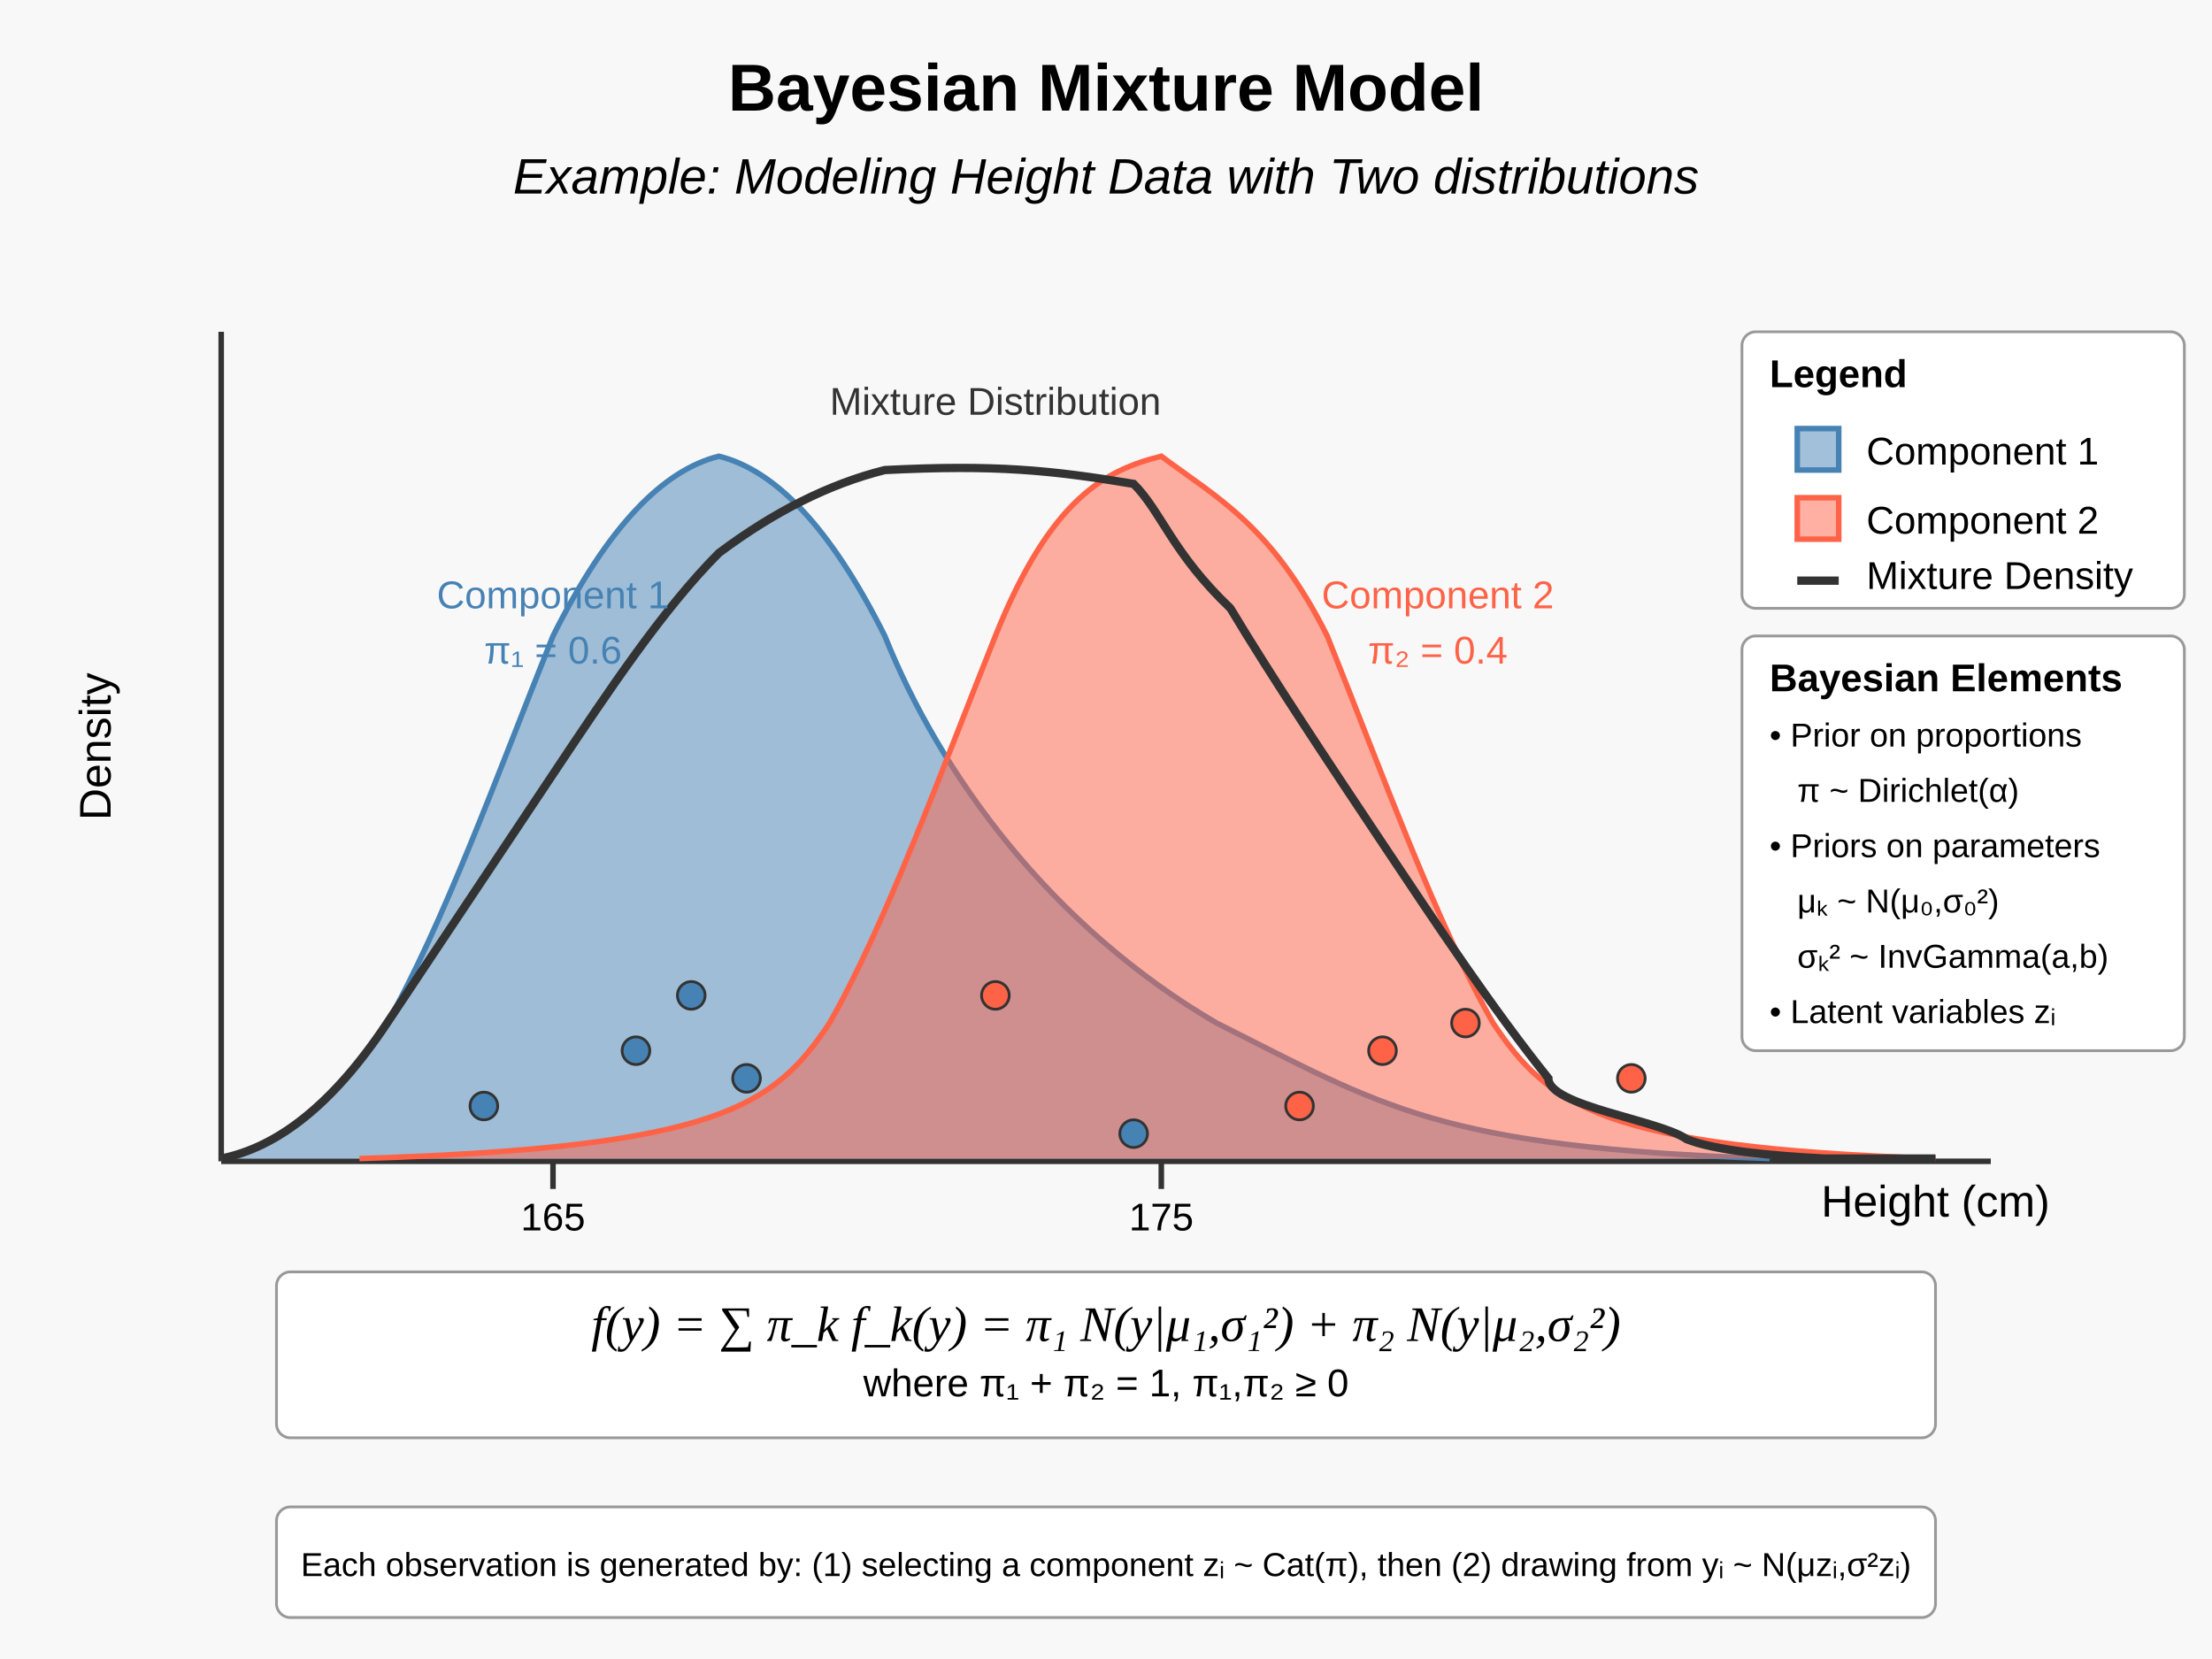
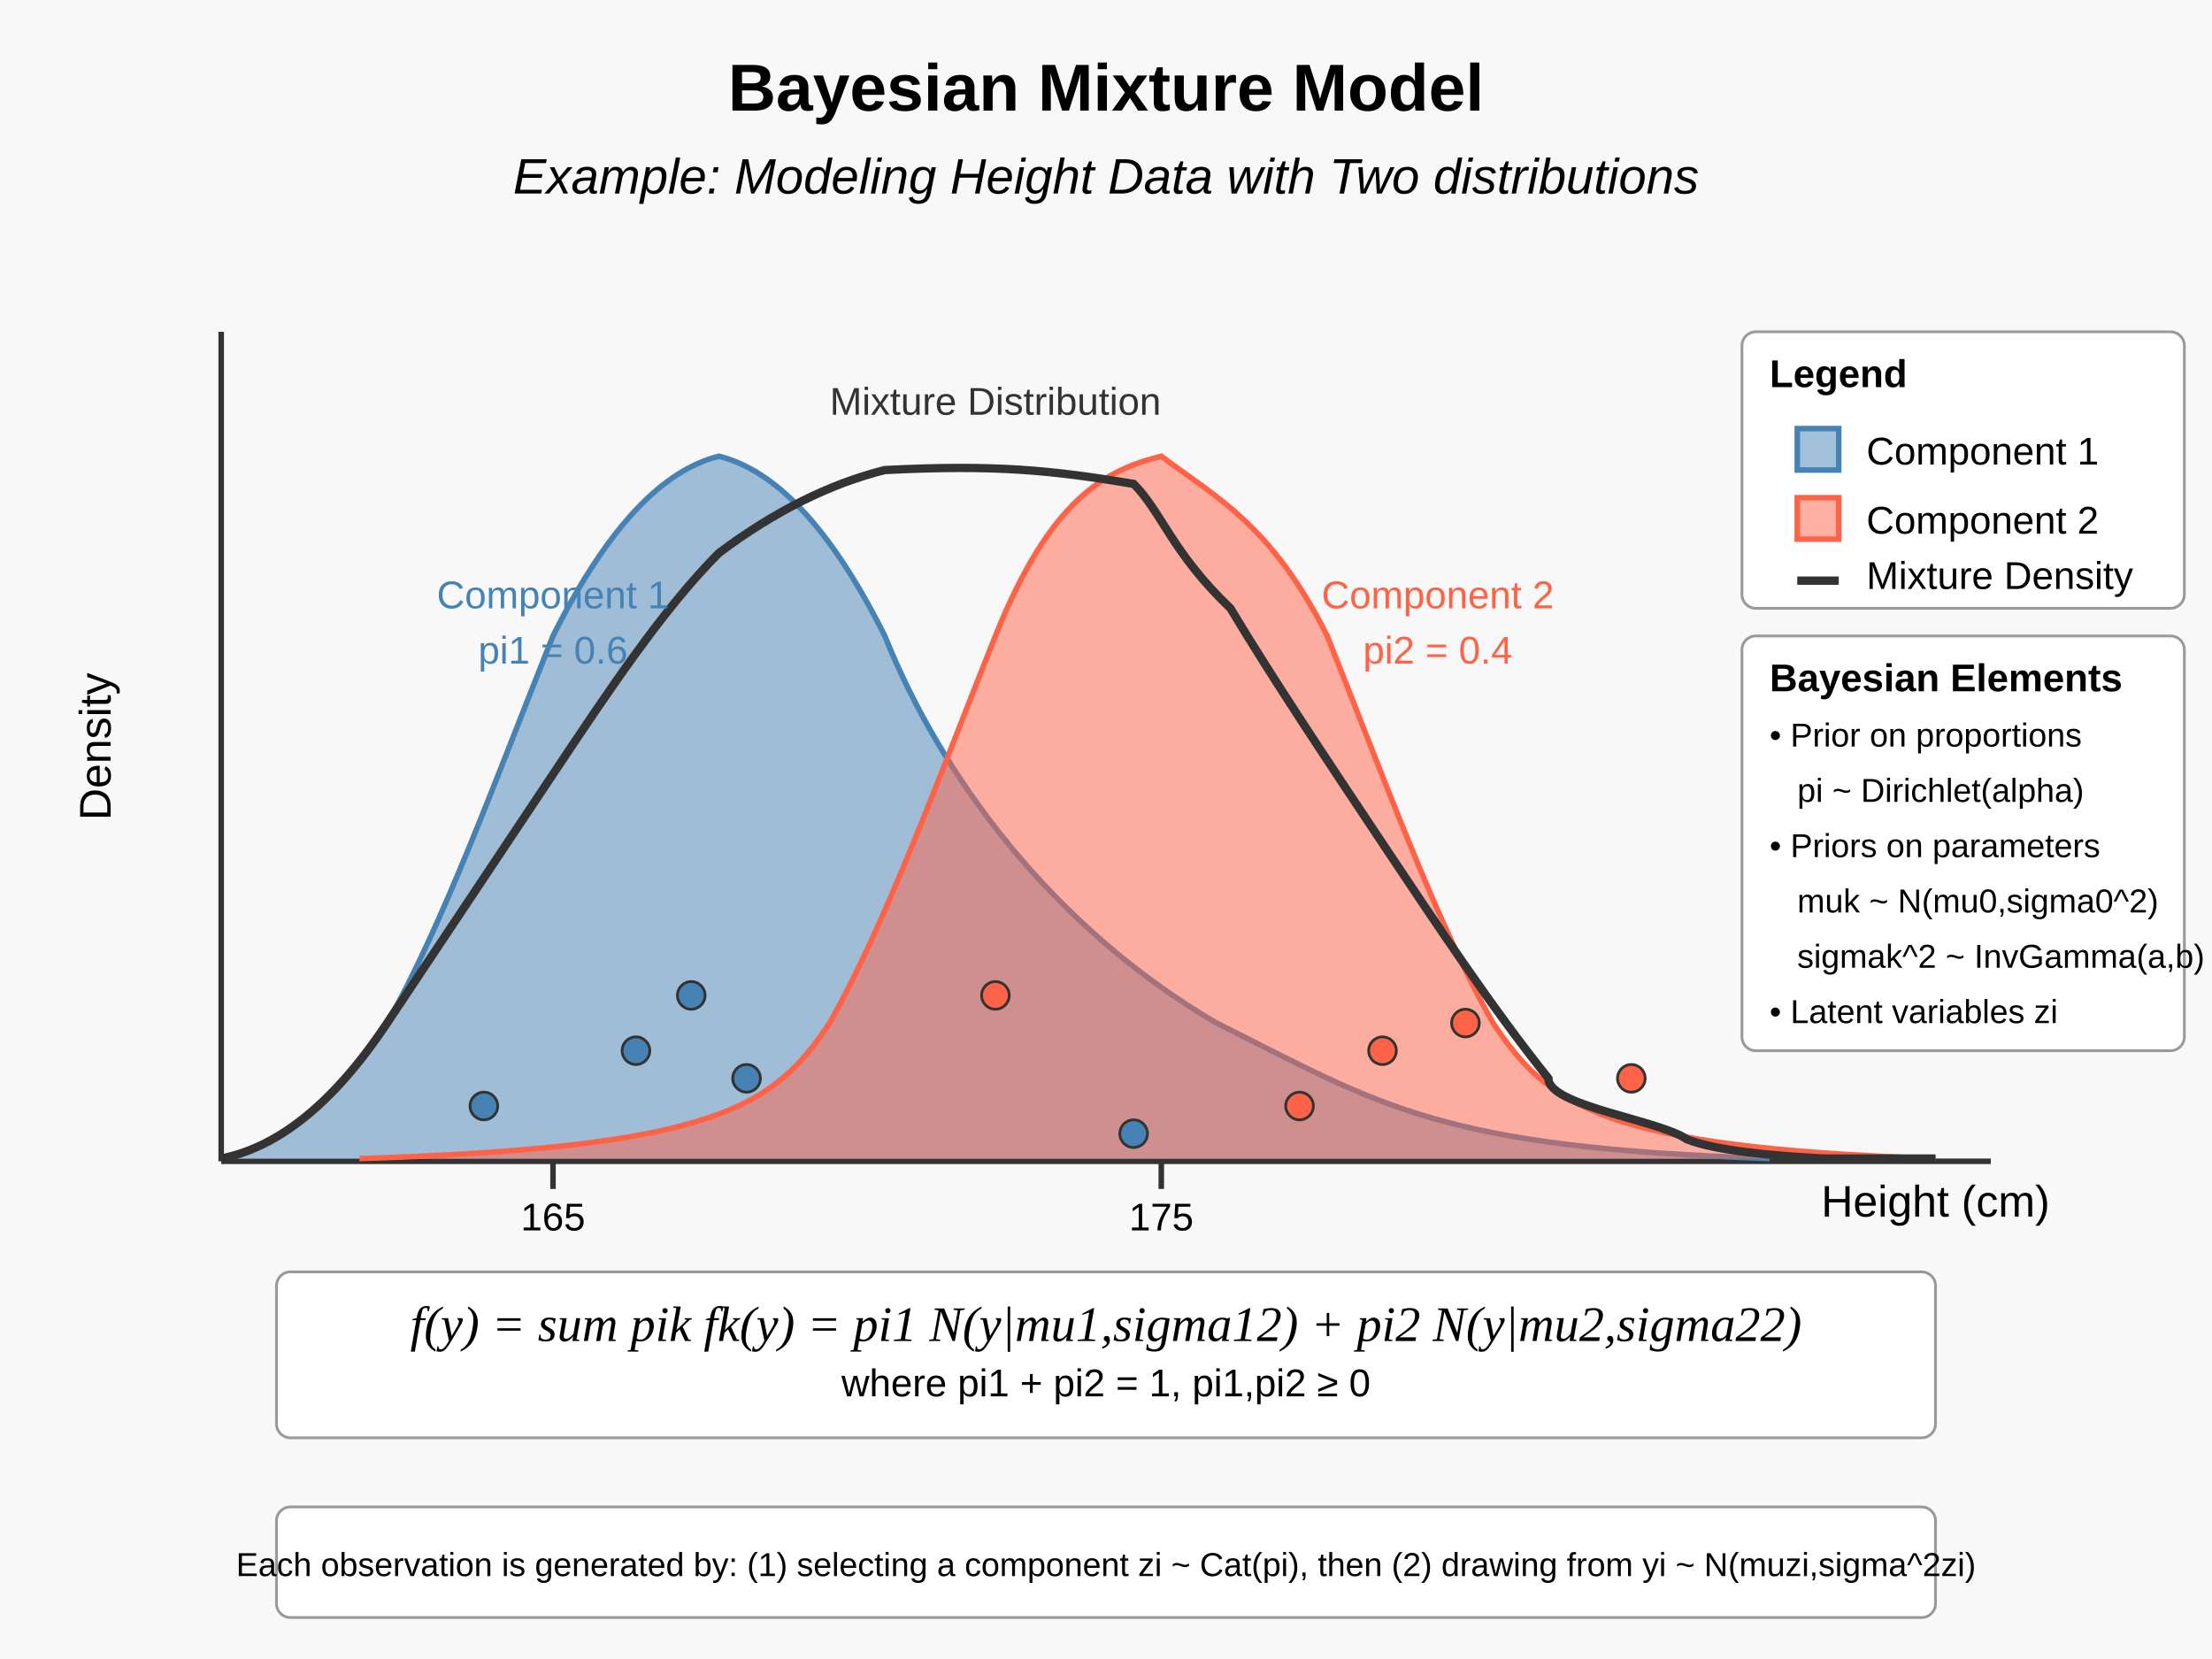
<svg xmlns="http://www.w3.org/2000/svg" width="800" height="600" viewBox="0 0 800 600">
  <style>
    .title { font-family: Arial, sans-serif; font-size: 24px; font-weight: bold; text-anchor: middle; }
    .subtitle { font-family: Arial, sans-serif; font-size: 18px; font-style: italic; text-anchor: middle; }
    .label { font-family: Arial, sans-serif; font-size: 14px; }
    .formula { font-family: 'Times New Roman', serif; font-size: 18px; font-style: italic; }
    .axis { stroke: #333; stroke-width: 2; }
    .axisLabel { font-family: Arial, sans-serif; font-size: 16px; text-anchor: middle; }
    .comp1 { fill: rgba(70, 130, 180, 0.5); stroke: rgb(70, 130, 180); stroke-width: 2; }
    .comp2 { fill: rgba(255, 99, 71, 0.5); stroke: rgb(255, 99, 71); stroke-width: 2; }
    .mixture { fill: none; stroke: #333; stroke-width: 3; }
    .point { stroke: #333; stroke-width: 1; }
    .legend { font-family: Arial, sans-serif; font-size: 14px; }
    .box { fill: white; stroke: #999; stroke-width: 1; rx: 5; ry: 5; }
    .infoText { font-family: Arial, sans-serif; font-size: 12px; }
    .infoTitle { font-family: Arial, sans-serif; font-size: 14px; font-weight: bold; }
  </style>
  <rect width="800" height="600" fill="#f8f8f8" />
  <text x="400" y="40" class="title">Bayesian Mixture Model</text>
  <text x="400" y="70" class="subtitle">Example: Modeling Height Data with Two distributions</text>
  <g transform="translate(80, 120)">
    <line x1="0" y1="300" x2="640" y2="300" class="axis" />
    <line x1="0" y1="300" x2="0" y2="0" class="axis" />
    <path d="M0,299 C20,295 40,280 60,250 C80,215 100,160 120,110               C140,70 160,50 180,45 C200,50 220,70 240,110               C260,160 300,215 360,250 C420,280 440,295 560,299" class="comp1" />
    <path d="M50,299 C180,295 200,280 220,250 C240,215 260,160 280,110               C300,60 320,50 340,45 C360,60 380,70 400,110               C420,160 440,215 460,250 C480,280 500,295 620,299" class="comp2" />
    <path d="M0,299 C20,295 40,280 60,250 C80,220 100,190 120,160               C140,130 160,100 180,80 C200,65 220,55 240,50               C280,48 300,50 330,55 C340,65 344,80 365,100               C380,125 400,155 420,185 C440,215 460,245 480,270               C480,280 520,285 530,292 C540,296 560,298 580,299 C620,299 620,299 620,299" class="mixture" />
    <circle cx="95" cy="280" r="5" class="point" fill="#4682B4" />
    <circle cx="330" cy="290" r="5" class="point" fill="#4682B4" />
    <circle cx="150" cy="260" r="5" class="point" fill="#4682B4" />
    <circle cx="170" cy="240" r="5" class="point" fill="#4682B4" />
    <circle cx="190" cy="270" r="5" class="point" fill="#4682B4" />
    <circle cx="390" cy="280" r="5" class="point" fill="#FF6347" />
    <circle cx="420" cy="260" r="5" class="point" fill="#FF6347" />
    <circle cx="450" cy="250" r="5" class="point" fill="#FF6347" />
    <circle cx="280" cy="240" r="5" class="point" fill="#FF6347" />
    <circle cx="510" cy="270" r="5" class="point" fill="#FF6347" />
    <text x="620" y="320" class="axisLabel">Height (cm)</text>
    <text x="-40" y="150" class="axisLabel" transform="rotate(-90, -40, 150)">Density</text>
    <line x1="120" y1="300" x2="120" y2="310" stroke="#333" stroke-width="2" />
    <text x="120" y="325" class="label" text-anchor="middle">165</text>
    <line x1="340" y1="300" x2="340" y2="310" stroke="#333" stroke-width="2" />
    <text x="340" y="325" class="label" text-anchor="middle">175</text>
    <text x="120" y="100" class="label" fill="#4682B4" text-anchor="middle">Component 1</text>
-     <text x="120" y="120" class="label" fill="#4682B4" text-anchor="middle">π₁ = 0.6</text>
+     <text x="120" y="120" class="label" fill="#4682B4" text-anchor="middle">pi1 = 0.6</text>
    <text x="440" y="100" class="label" fill="#FF6347" text-anchor="middle">Component 2</text>
-     <text x="440" y="120" class="label" fill="#FF6347" text-anchor="middle">π₂ = 0.4</text>
+     <text x="440" y="120" class="label" fill="#FF6347" text-anchor="middle">pi2 = 0.4</text>
    <text x="280" y="30" class="label" fill="#333" text-anchor="middle">Mixture Distribution</text>
  </g>
  <rect x="100" y="460" width="600" height="60" class="box" />
  <text x="400" y="485" class="formula" text-anchor="middle">
-     f(y) = ∑ π_k f_k(y) = π₁ N(y|μ₁,σ₁²) + π₂ N(y|μ₂,σ₂²)
+     f(y) = sum pik fk(y) = pi1 N(y|mu1,sigma12) + pi2 N(y|mu2,sigma22)
  </text>
  <text x="400" y="505" class="label" text-anchor="middle">
-     where π₁ + π₂ = 1, π₁,π₂ ≥ 0
+     where pi1 + pi2 = 1, pi1,pi2 ≥ 0
  </text>
  <rect x="630" y="120" width="160" height="100" class="box" />
  <text x="640" y="140" class="infoTitle">Legend</text>
  <rect x="650" y="155" width="15" height="15" class="comp1" />
  <text x="675" y="168" class="legend">Component 1</text>
  <rect x="650" y="180" width="15" height="15" class="comp2" />
  <text x="675" y="193" class="legend">Component 2</text>
  <line x1="650" y1="210" x2="665" y2="210" class="mixture" />
  <text x="675" y="213" class="legend">Mixture Density</text>
  <rect x="630" y="230" width="160" height="150" class="box" />
  <text x="640" y="250" class="infoTitle">Bayesian Elements</text>
  <text x="640" y="270" class="infoText">• Prior on proportions</text>
-   <text x="650" y="290" class="infoText">π ~ Dirichlet(α)</text>
+   <text x="650" y="290" class="infoText">pi ~ Dirichlet(alpha)</text>
  <text x="640" y="310" class="infoText">• Priors on parameters</text>
-   <text x="650" y="330" class="infoText">μₖ ~ N(μ₀,σ₀²)</text>
-   <text x="650" y="350" class="infoText">σₖ² ~ InvGamma(a,b)</text>
-   <text x="640" y="370" class="infoText">• Latent variables zᵢ</text>
+   <text x="650" y="330" class="infoText">muk ~ N(mu0,sigma0^2)</text>
+   <text x="650" y="350" class="infoText">sigmak^2 ~ InvGamma(a,b)</text>
+   <text x="640" y="370" class="infoText">• Latent variables zi</text>
  <rect x="100" y="545" width="600" height="40" class="box" />
  <text x="400" y="570" class="infoText" text-anchor="middle">
-     Each observation is generated by: (1) selecting a component zᵢ ~ Cat(π), then (2) drawing from yᵢ ~ N(μzᵢ,σ²zᵢ)
+     Each observation is generated by: (1) selecting a component zi ~ Cat(pi), then (2) drawing from yi ~ N(muzi,sigma^2zi)
  </text>
</svg>
